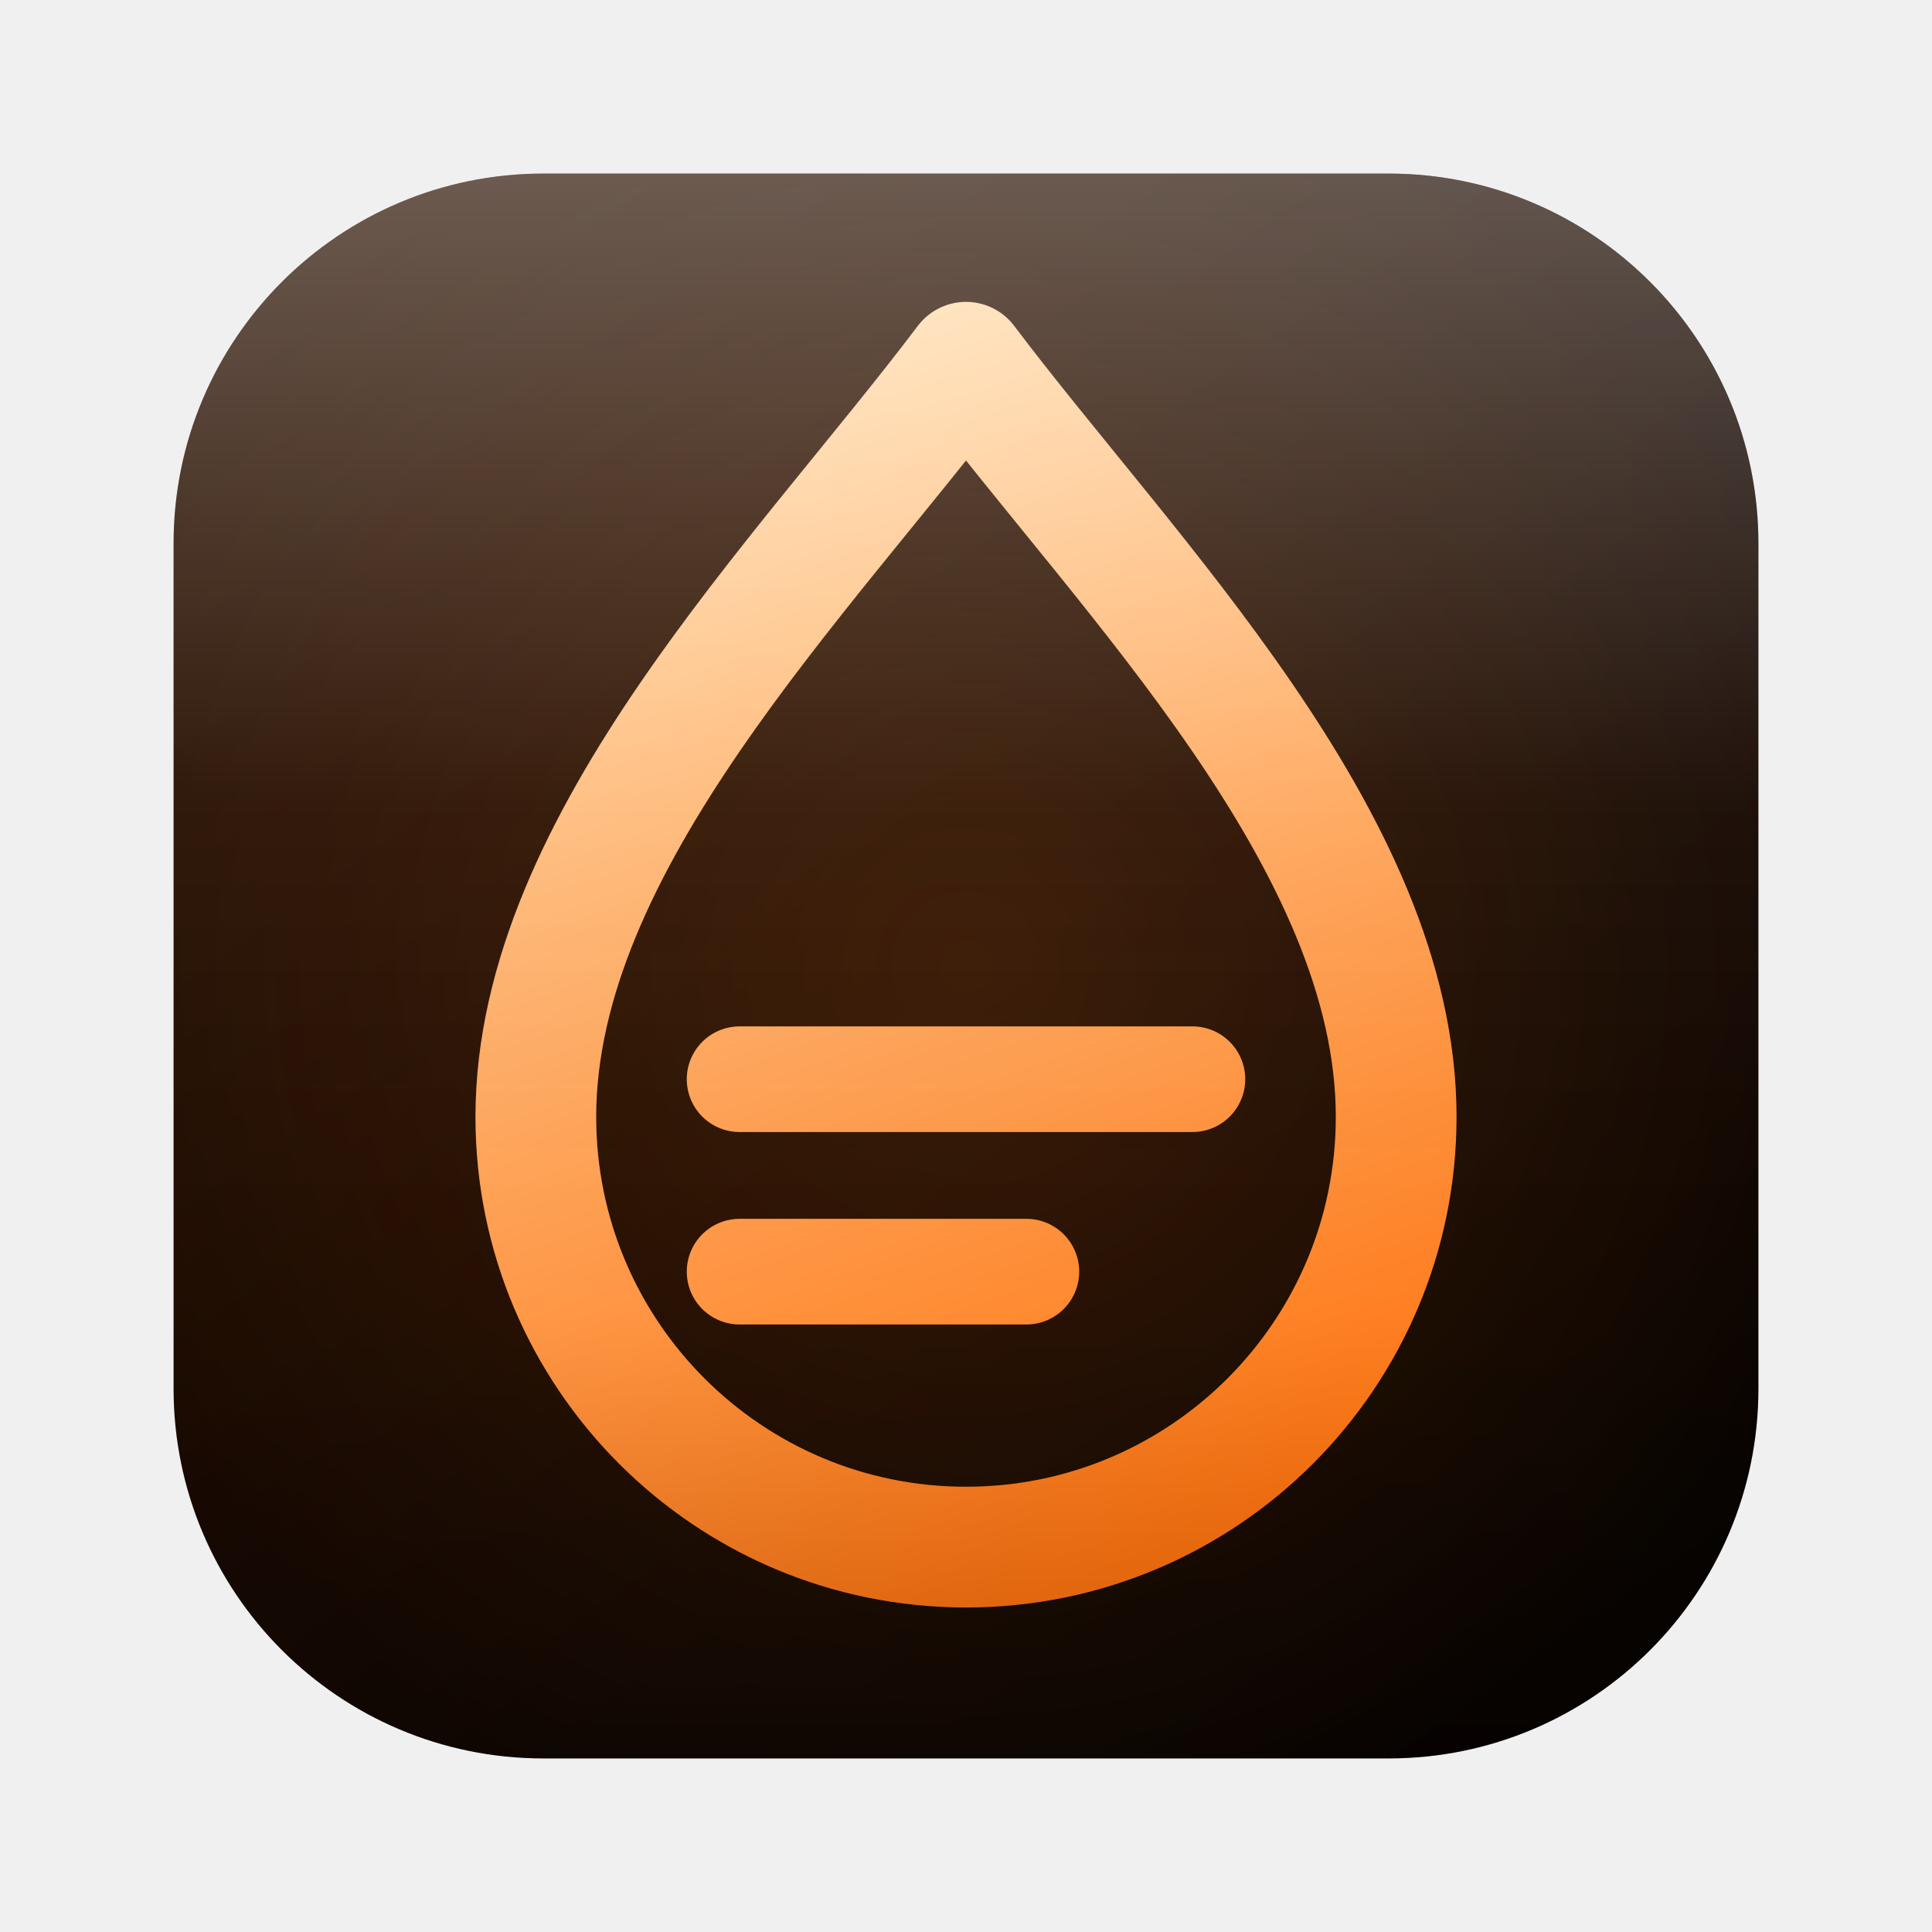
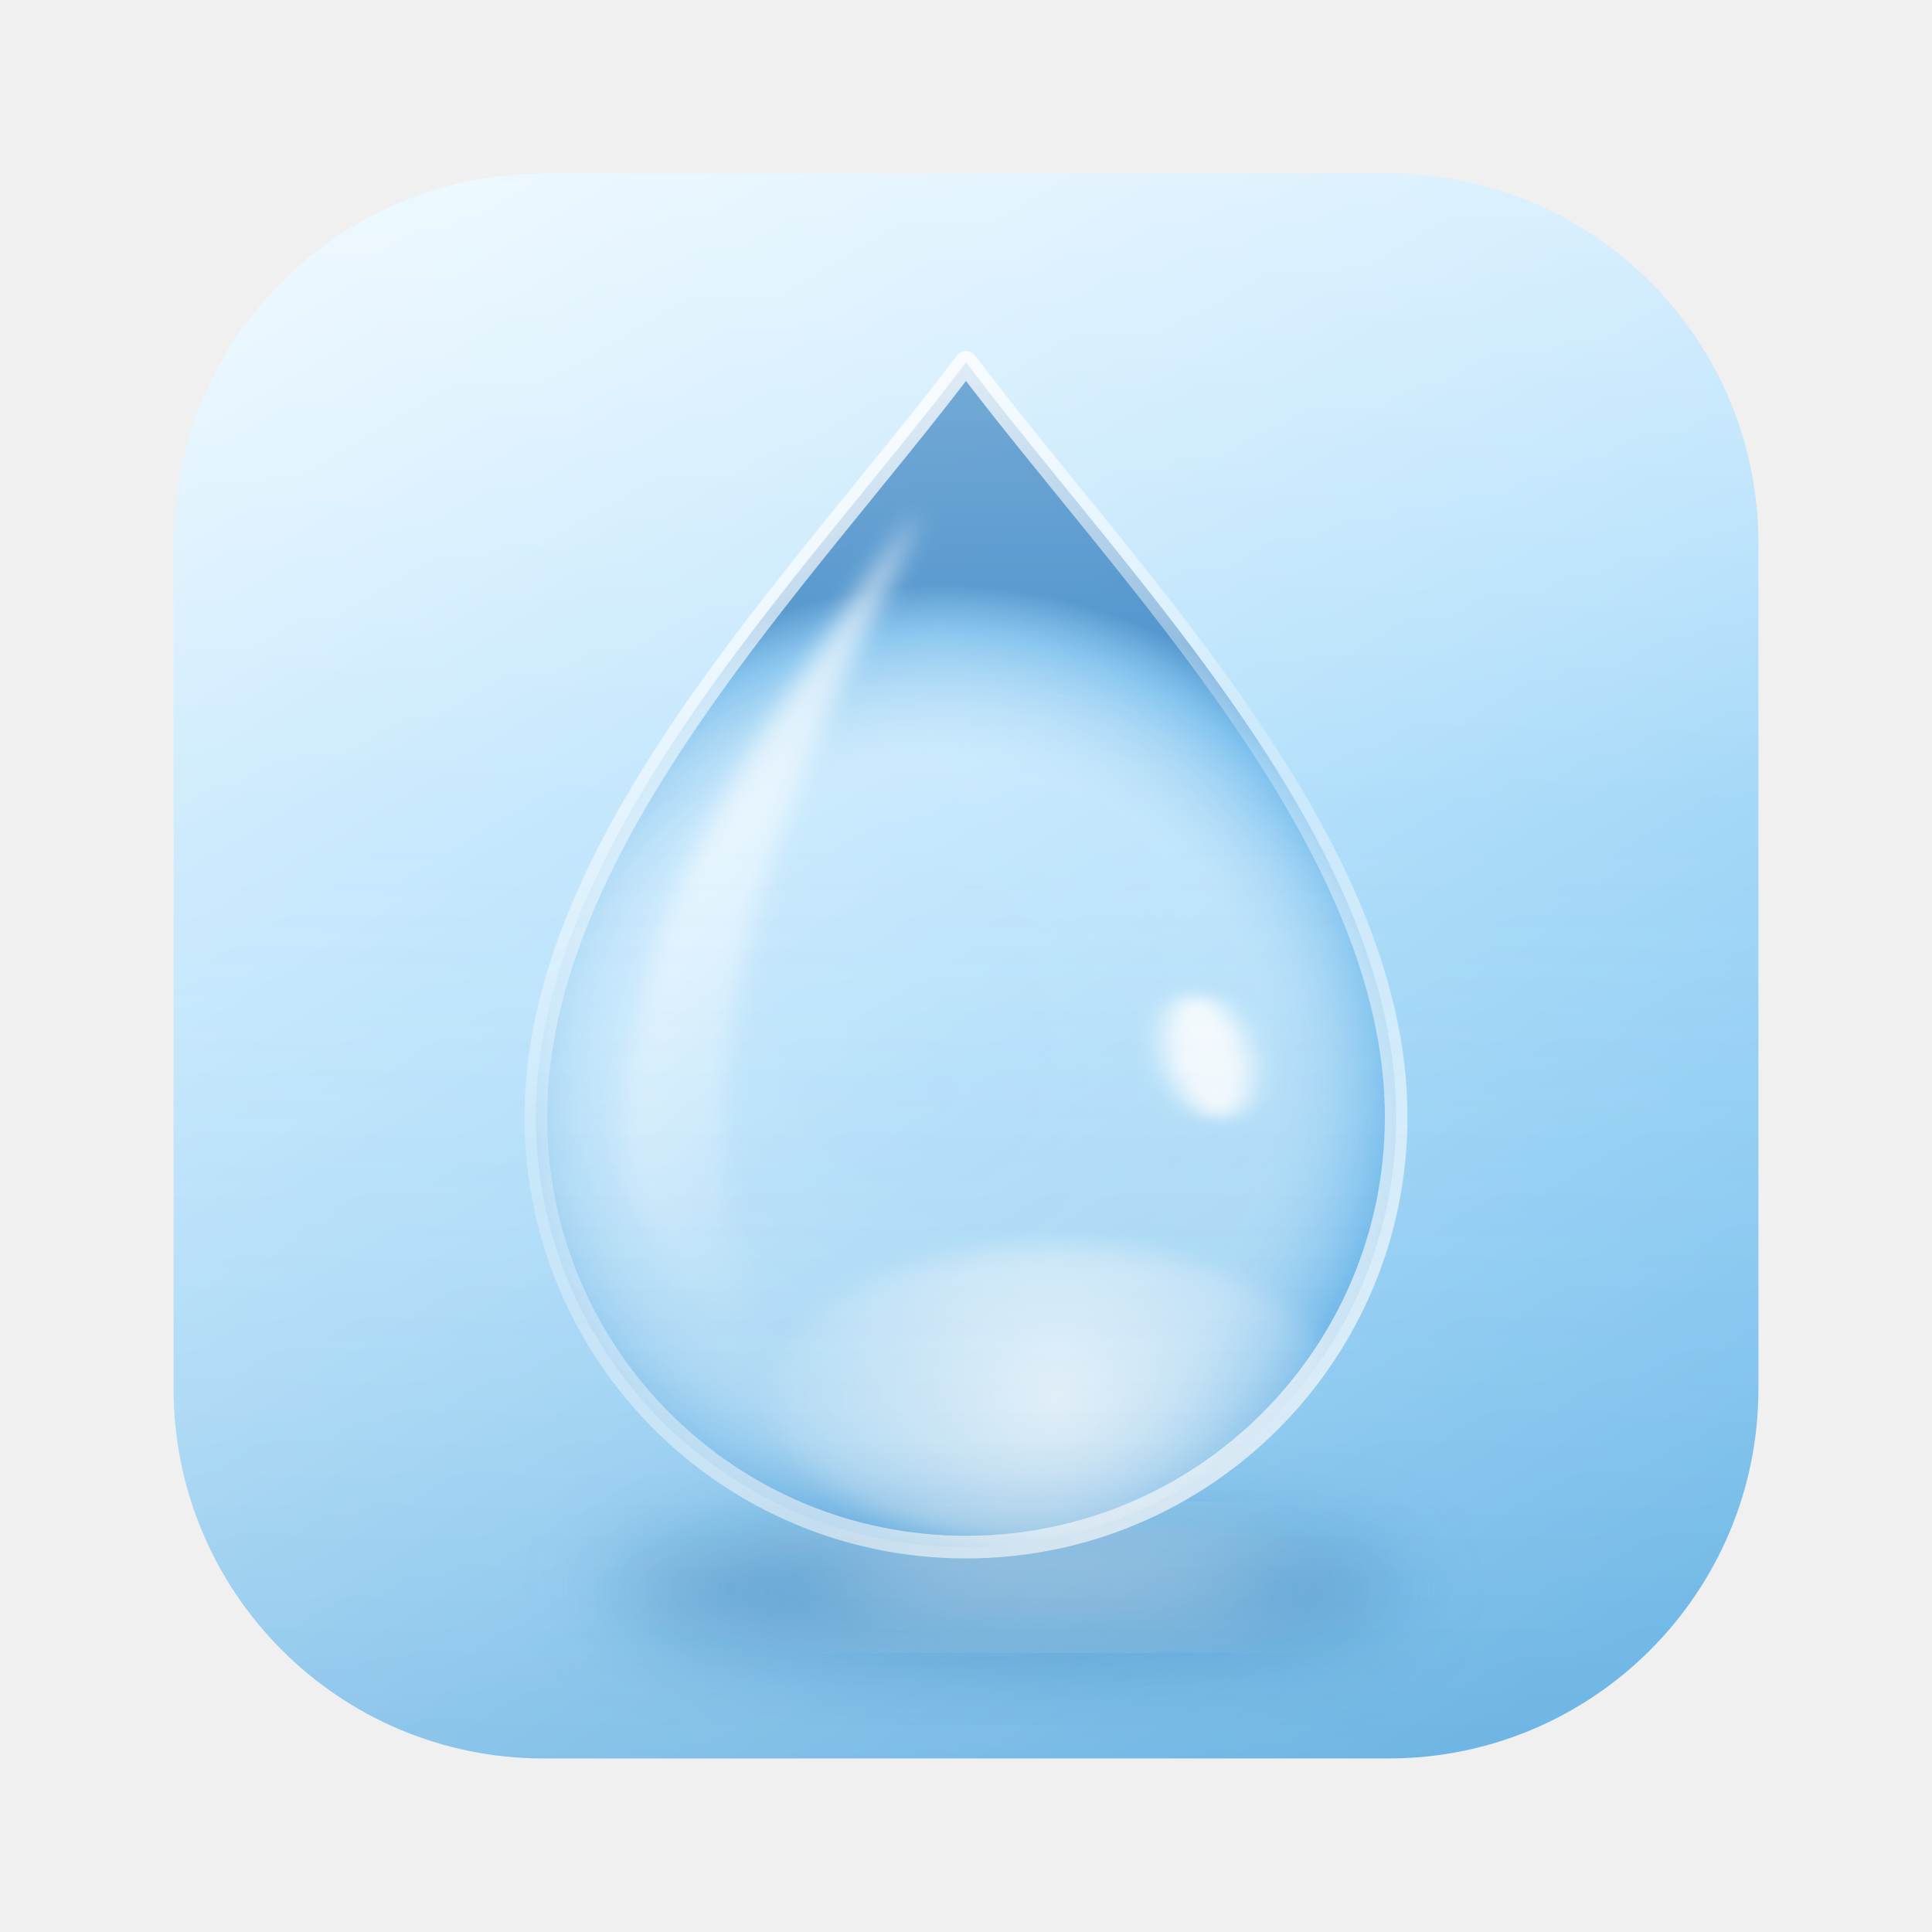
<svg xmlns="http://www.w3.org/2000/svg" width="1024" height="1024" viewBox="0 0 1024 1024">
  <defs>
-     <linearGradient id="tile" x1="0.15" y1="0" x2="0.85" y2="1">
-       <stop offset="0" stop-color="#2e1404" />
-       <stop offset="0.55" stop-color="#170902" />
-       <stop offset="1" stop-color="#070301" />
+     <linearGradient id="tile" x1="0.2" y1="0" x2="0.8" y2="1">
+       <stop offset="0" stop-color="#e3f4ff" />
+       <stop offset="0.5" stop-color="#b4e0fb" />
+       <stop offset="1" stop-color="#7cc3f0" />
    </linearGradient>
-     <radialGradient id="aura" cx="0.5" cy="0.5" r="0.58">
-       <stop offset="0" stop-color="#ff7f1a" stop-opacity="0.15" />
-       <stop offset="1" stop-color="#ff7f1a" stop-opacity="0" />
+     <radialGradient id="body" gradientUnits="userSpaceOnUse" cx="500" cy="580" r="270">
+       <stop offset="0" stop-color="#ffffff" stop-opacity="0.10" />
+       <stop offset="0.65" stop-color="#ffffff" stop-opacity="0.18" />
+       <stop offset="0.9" stop-color="#3f9ee0" stop-opacity="0.5" />
+       <stop offset="1" stop-color="#1a6fb8" stop-opacity="0.75" />
    </radialGradient>
-     <linearGradient id="glyph" gradientUnits="userSpaceOnUse" x1="400" y1="192" x2="624" y2="820">
-       <stop offset="0" stop-color="#ffdcae" />
-       <stop offset="1" stop-color="#ff7410" />
+     <linearGradient id="rim" gradientUnits="userSpaceOnUse" x1="330" y1="200" x2="700" y2="830">
+       <stop offset="0" stop-color="#ffffff" stop-opacity="0.95" />
+       <stop offset="0.45" stop-color="#ffffff" stop-opacity="0.25" />
+       <stop offset="1" stop-color="#ffffff" stop-opacity="0.85" />
+     </linearGradient>
+     <radialGradient id="caustic" gradientUnits="userSpaceOnUse" cx="560" cy="740" r="170">
+       <stop offset="0" stop-color="#ffffff" stop-opacity="0.75" />
+       <stop offset="1" stop-color="#ffffff" stop-opacity="0" />
+     </radialGradient>
+     <linearGradient id="gloss" x1="0" y1="0" x2="0.3" y2="1">
+       <stop offset="0" stop-color="#ffffff" stop-opacity="0.95" />
+       <stop offset="1" stop-color="#ffffff" stop-opacity="0" />
    </linearGradient>
    <linearGradient id="sheen" x1="0" y1="0" x2="0" y2="1">
-       <stop offset="0" stop-color="#ffffff" stop-opacity="0.30" />
-       <stop offset="0.4" stop-color="#ffffff" stop-opacity="0.03" />
-       <stop offset="0.72" stop-color="#000000" stop-opacity="0" />
-       <stop offset="1" stop-color="#000000" stop-opacity="0.18" />
+       <stop offset="0" stop-color="#ffffff" stop-opacity="0.35" />
+       <stop offset="0.4" stop-color="#ffffff" stop-opacity="0" />
+       <stop offset="1" stop-color="#0a4f8a" stop-opacity="0.12" />
    </linearGradient>
+     <filter id="blur24" x="-50%" y="-50%" width="200%" height="200%">
+       <feGaussianBlur stdDeviation="24" />
+     </filter>
+     <filter id="blur6" x="-50%" y="-50%" width="200%" height="200%">
+       <feGaussianBlur stdDeviation="6" />
+     </filter>
    <clipPath id="tileClip">
      <rect x="92" y="92" width="840" height="840" rx="196" ry="196" />
+     </clipPath>
+     <clipPath id="dropClip">
+       <path id="drop" d="M512 192 C 598 306 740 446 740 592 A 228 228 0 0 1 284 592 C 284 446 426 306 512 192 Z" />
    </clipPath>
  </defs>
  <rect x="92" y="92" width="840" height="840" rx="196" ry="196" fill="url(#tile)" />
  <g clip-path="url(#tileClip)">
-     <rect x="92" y="92" width="840" height="840" fill="url(#aura)" />
+     <ellipse cx="532" cy="842" rx="210" ry="36" fill="#0d5b9c" opacity="0.35" filter="url(#blur24)" />
+     <ellipse cx="560" cy="836" rx="120" ry="20" fill="#ffffff" opacity="0.5" filter="url(#blur24)" />
  </g>
-   <path d="M512 192 C 598 306 740 446 740 592 A 228 228 0 0 1 284 592 C 284 446 426 306 512 192 Z" fill="none" stroke="url(#glyph)" stroke-width="64" stroke-linejoin="round" />
-   <g stroke="url(#glyph)" stroke-width="56" stroke-linecap="round">
-     <path d="M392 572 H 632" />
-     <path d="M392 674 H 544" />
+   <path d="M512 192 C 598 306 740 446 740 592 A 228 228 0 0 1 284 592 C 284 446 426 306 512 192 Z" fill="url(#body)" />
+   <g clip-path="url(#dropClip)">
+     <ellipse cx="560" cy="740" rx="150" ry="80" fill="url(#caustic)" filter="url(#blur6)" />
+     <path d="M330 600 C 330 480 420 360 488 270 C 450 360 384 470 384 600 C 384 650 396 690 420 724 C 368 696 330 650 330 600 Z" fill="url(#gloss)" filter="url(#blur6)" />
  </g>
+   <path d="M512 192 C 598 306 740 446 740 592 A 228 228 0 0 1 284 592 C 284 446 426 306 512 192 Z" fill="none" stroke="url(#rim)" stroke-width="12" stroke-linejoin="round" />
+   <ellipse cx="640" cy="560" rx="22" ry="34" fill="#ffffff" opacity="0.85" transform="rotate(-20 640 560)" filter="url(#blur6)" />
  <rect x="92" y="92" width="840" height="840" rx="196" ry="196" fill="url(#sheen)" />
</svg>
